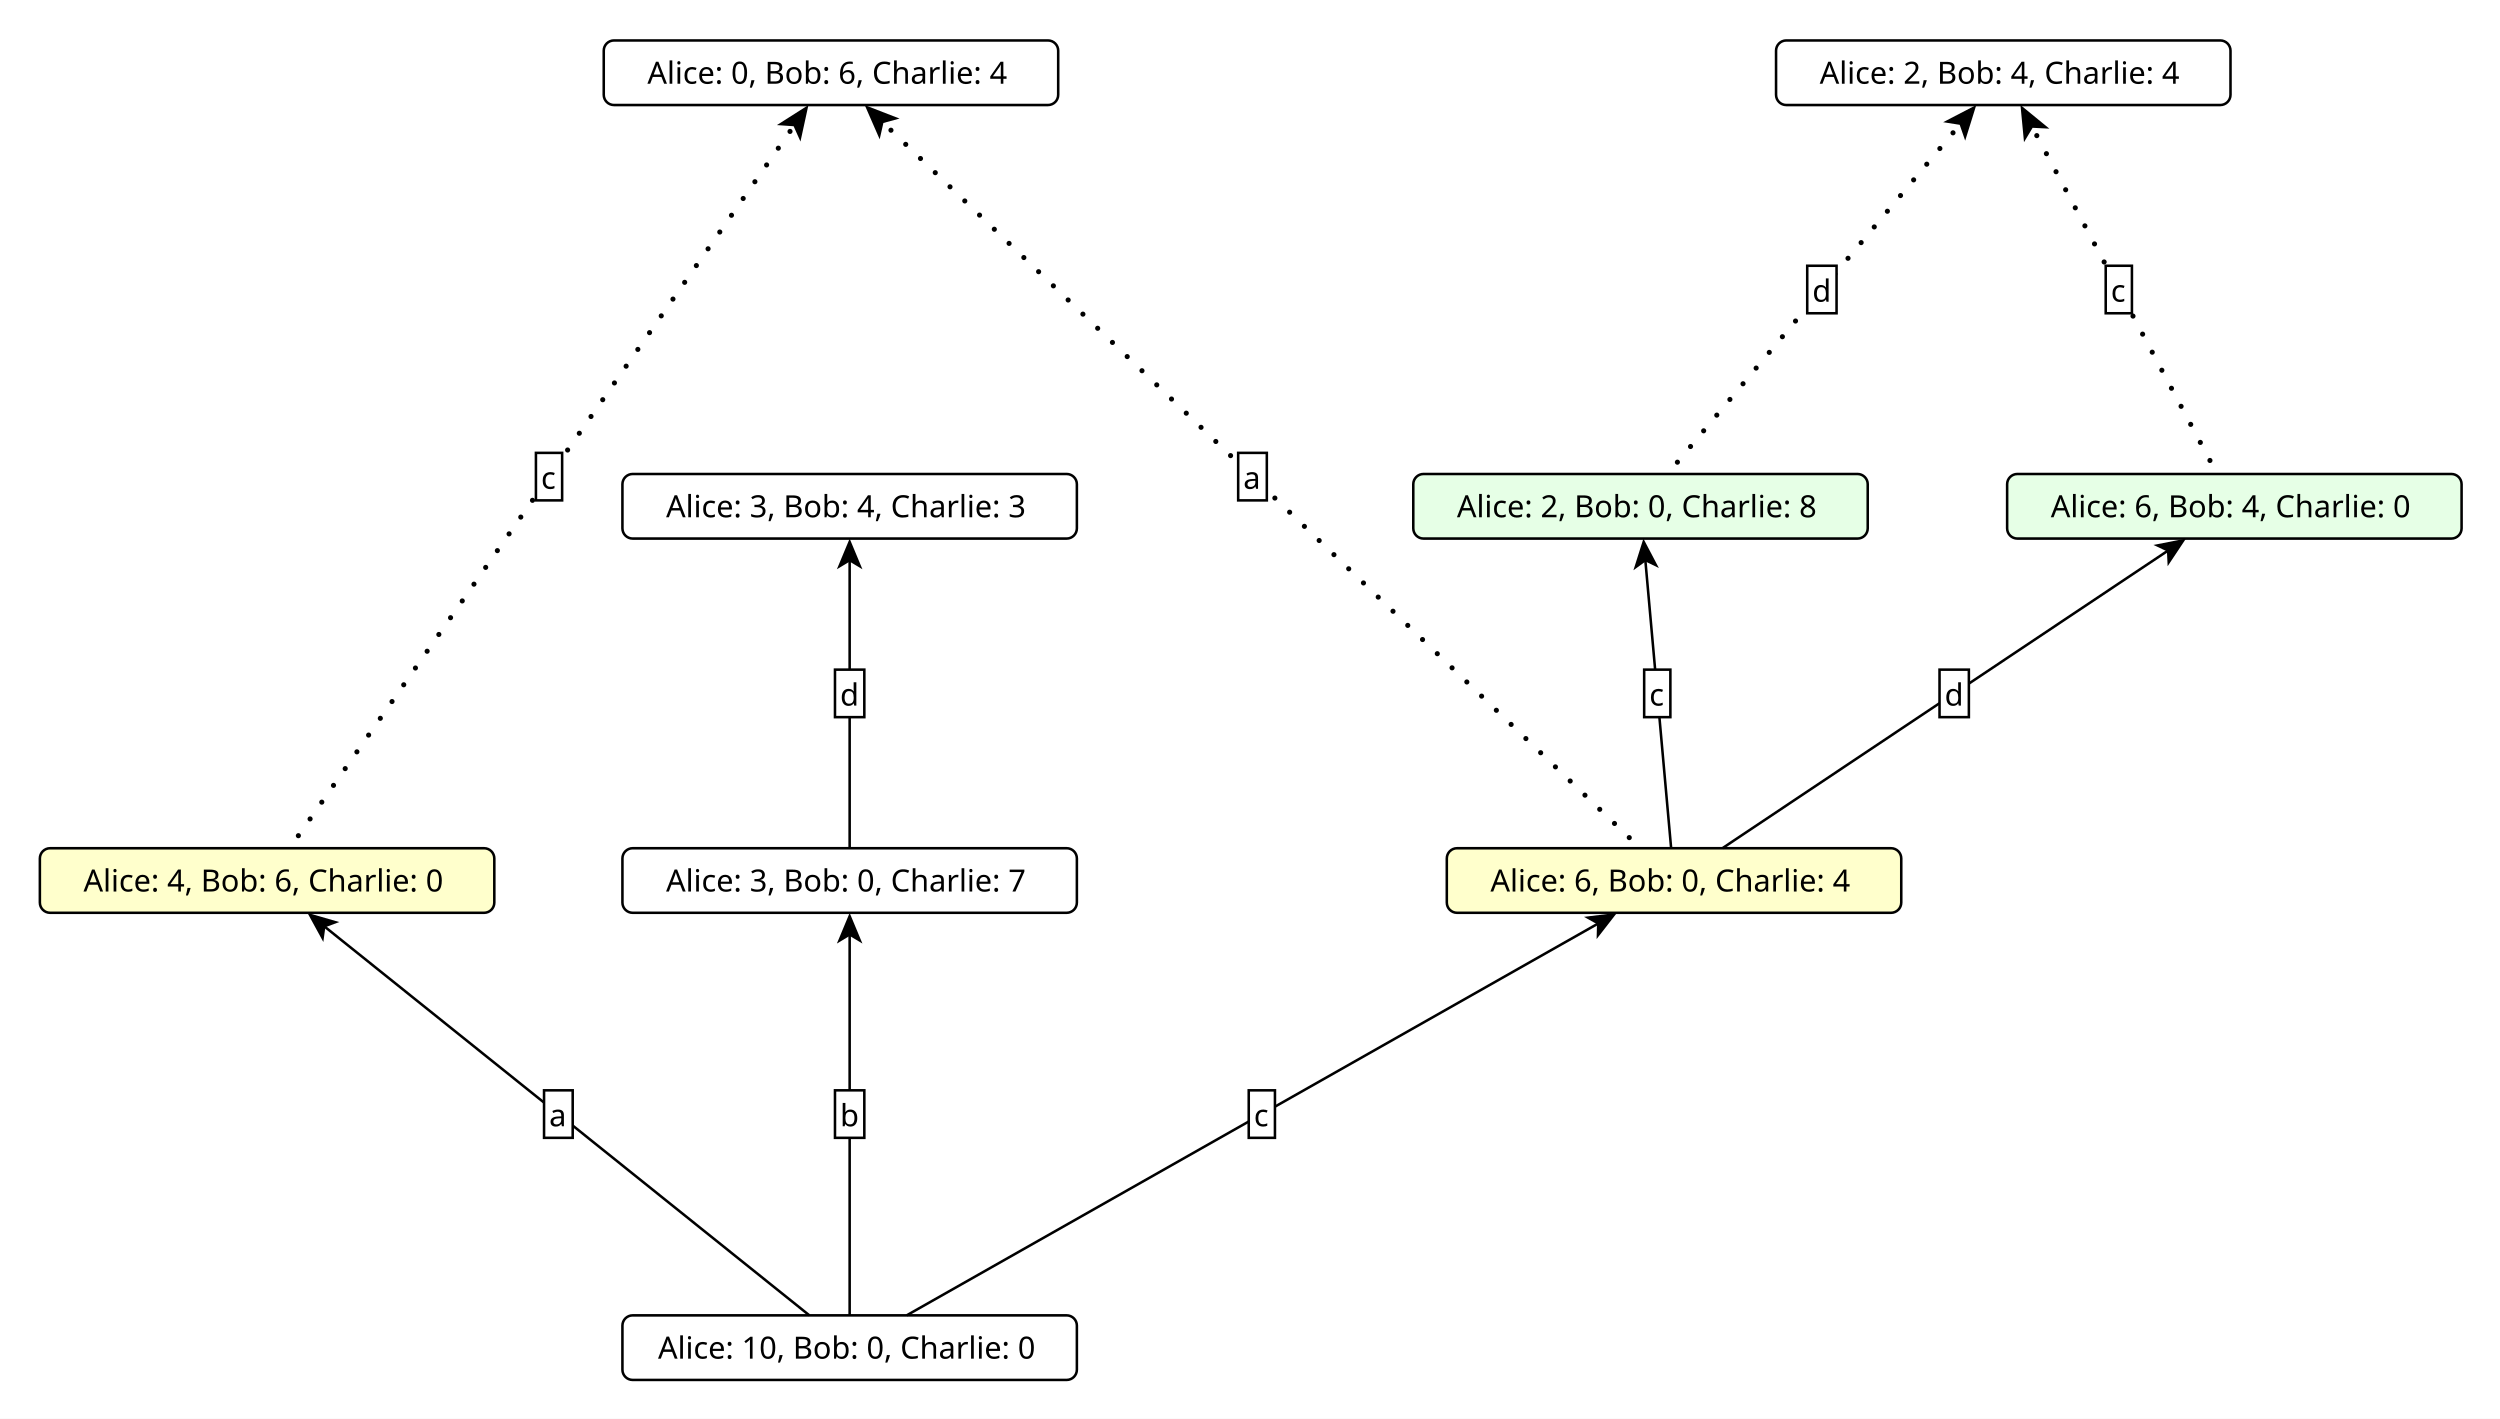
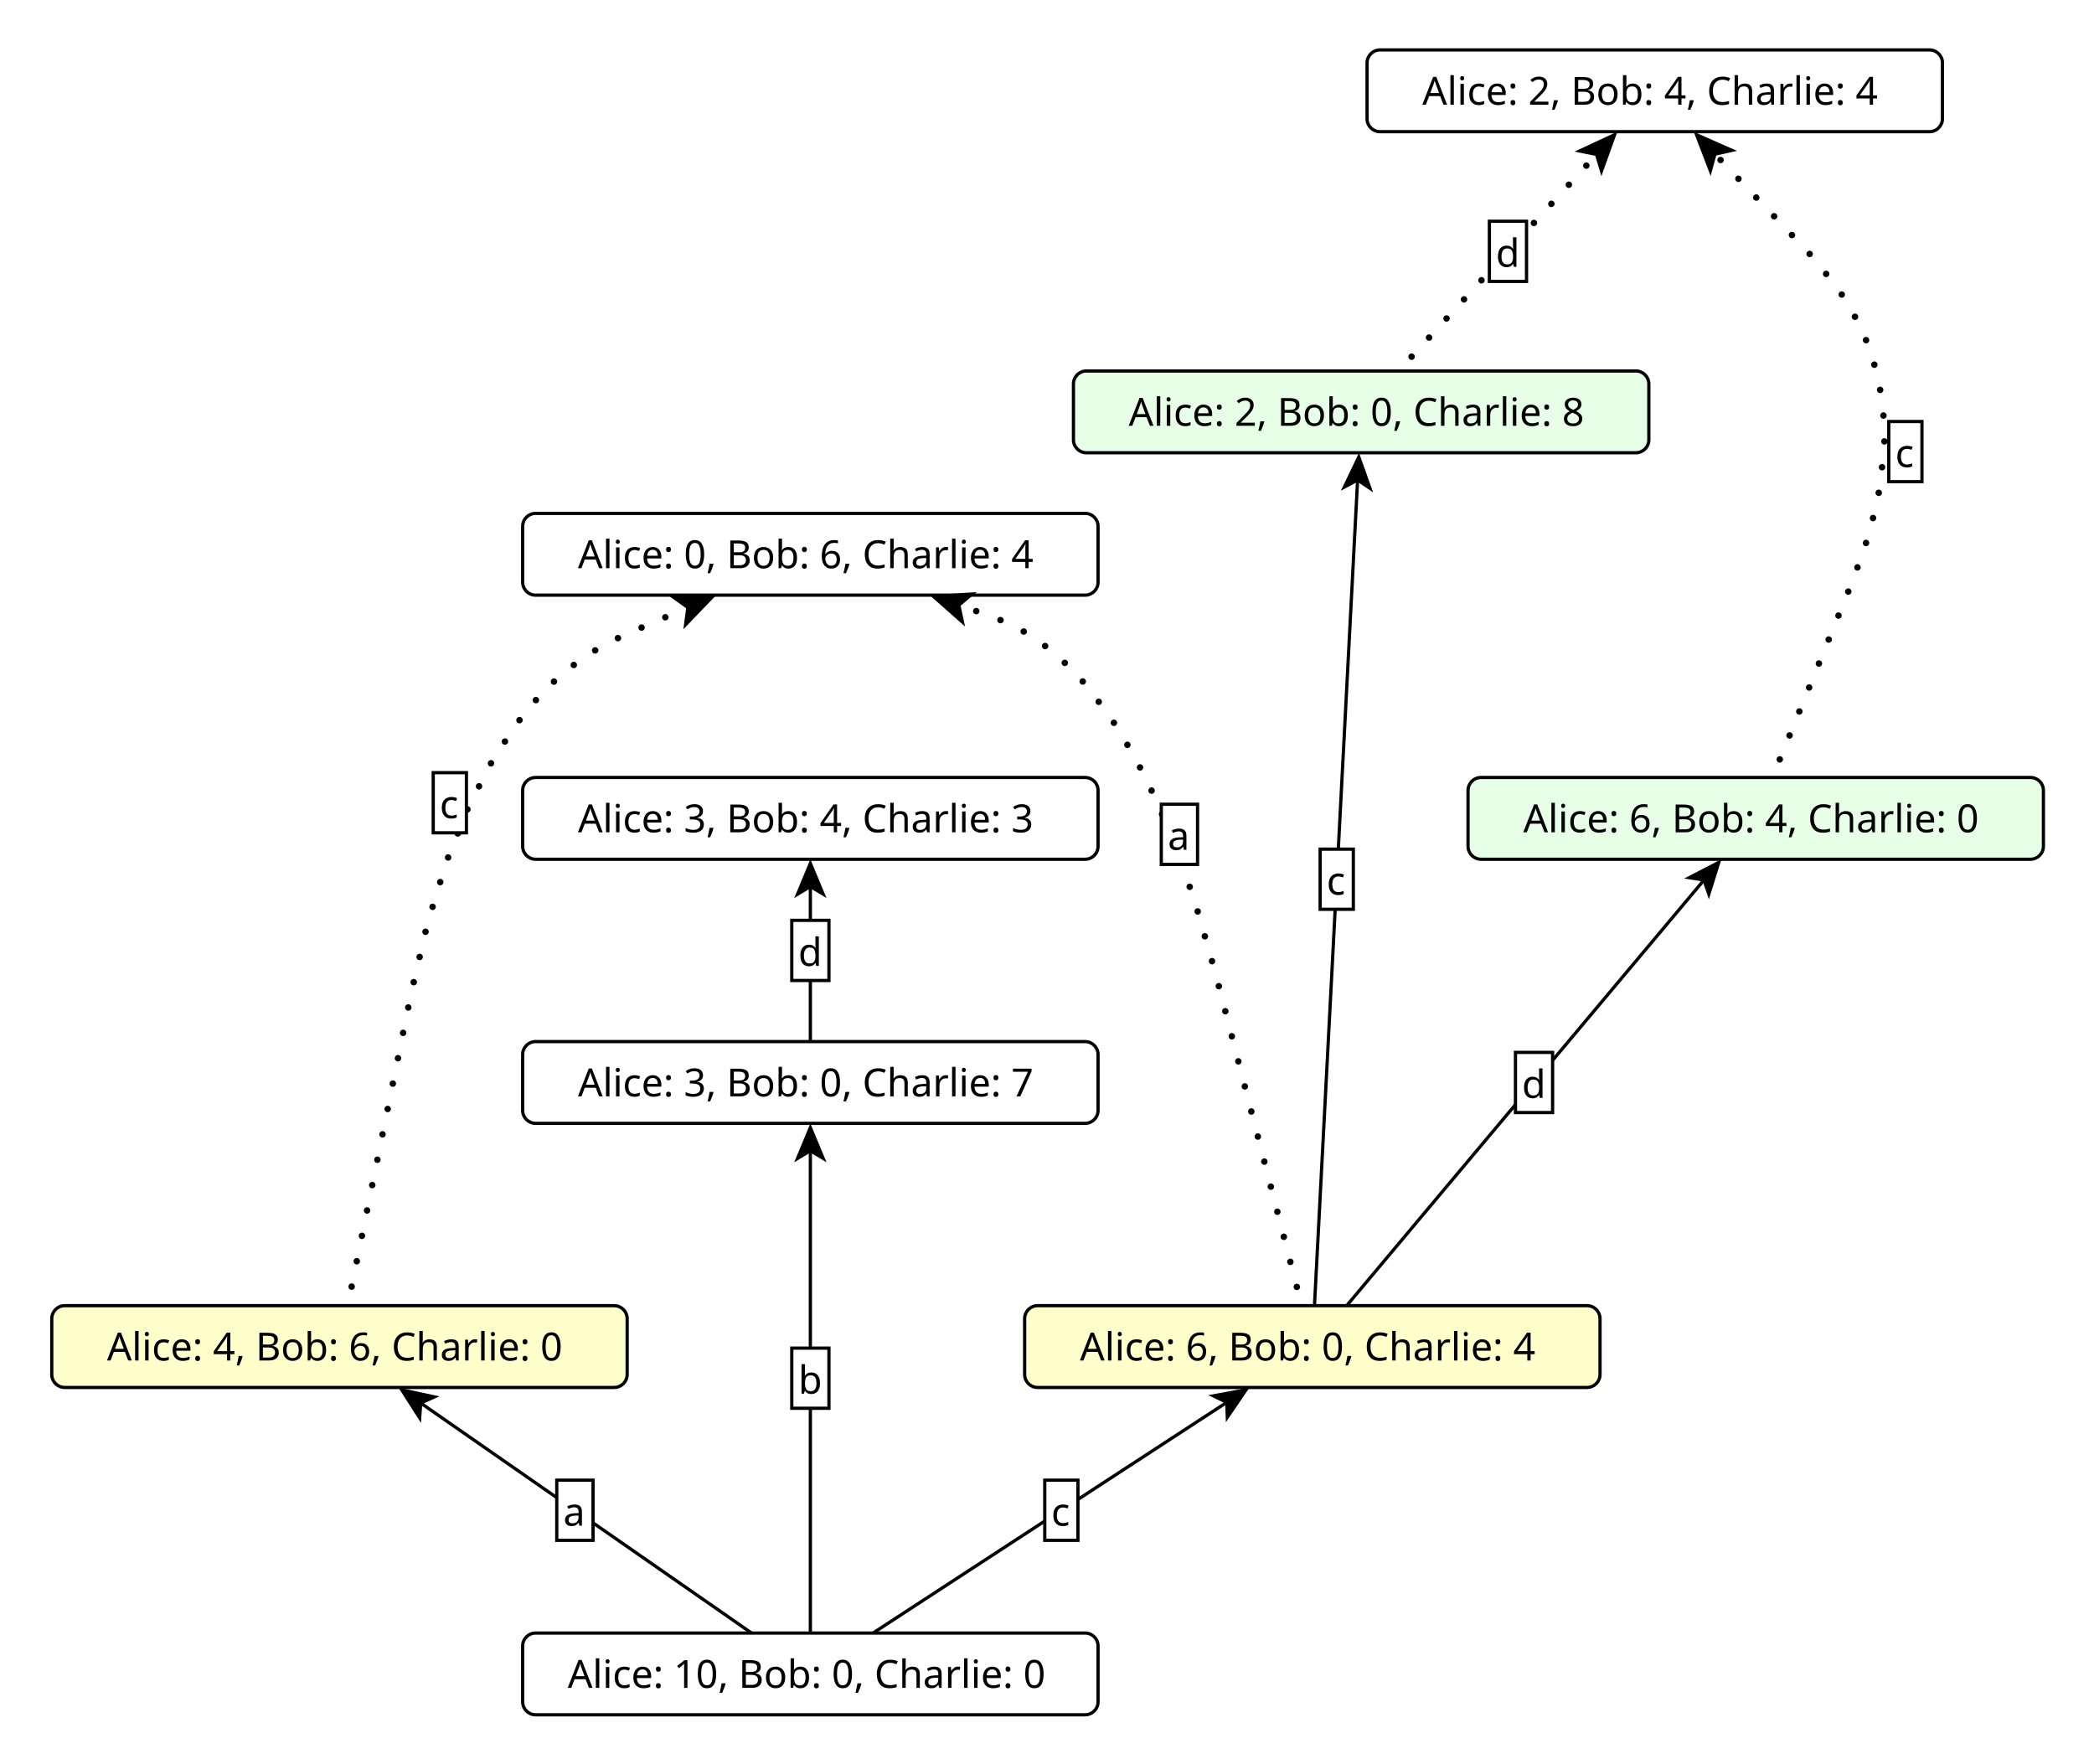
- <svg xmlns="http://www.w3.org/2000/svg" fill-opacity="1" color-rendering="auto" color-interpolation="auto" text-rendering="auto" stroke="black" stroke-linecap="square" width="978" stroke-miterlimit="10" shape-rendering="auto" stroke-opacity="1" fill="black" stroke-dasharray="none" font-weight="normal" stroke-width="1" height="555" font-family="'Dialog'" font-style="normal" stroke-linejoin="miter" font-size="12px" stroke-dashoffset="0" image-rendering="auto">
+ <svg xmlns="http://www.w3.org/2000/svg" fill-opacity="1" color-rendering="auto" color-interpolation="auto" text-rendering="auto" stroke="black" stroke-linecap="square" width="647" stroke-miterlimit="10" shape-rendering="auto" stroke-opacity="1" fill="black" stroke-dasharray="none" font-weight="normal" stroke-width="1" height="545" font-family="'Dialog'" font-style="normal" stroke-linejoin="miter" font-size="12px" stroke-dashoffset="0" image-rendering="auto">
  <defs id="genericDefs" />
  <g>
    <defs id="defs1">
      <clipPath clipPathUnits="userSpaceOnUse" id="clipPath1">
-         <path d="M0 0 L978 0 L978 555 L0 555 L0 0 Z" />
+         <path d="M0 0 L647 0 L647 545 L0 545 L0 0 Z" />
      </clipPath>
      <clipPath clipPathUnits="userSpaceOnUse" id="clipPath2">
-         <path d="M346 102 L1324 102 L1324 657 L346 657 L346 102 Z" />
+         <path d="M428 112 L1075 112 L1075 657 L428 657 L428 112 Z" />
      </clipPath>
    </defs>
-     <g fill="white" text-rendering="geometricPrecision" shape-rendering="geometricPrecision" transform="translate(-346,-102)" stroke="white">
-       <rect x="346" width="978" height="555" y="102" clip-path="url(#clipPath2)" stroke="none" />
+     <g fill="white" text-rendering="geometricPrecision" shape-rendering="geometricPrecision" transform="translate(-428,-112)" stroke="white">
+       <rect x="428" width="647" height="545" y="112" clip-path="url(#clipPath2)" stroke="none" />
    </g>
-     <g text-rendering="geometricPrecision" stroke-miterlimit="1.45" shape-rendering="geometricPrecision" font-family="'Trebuchet MS'" transform="matrix(1,0,0,1,-346,-102)" stroke-linecap="butt">
+     <g text-rendering="geometricPrecision" stroke-miterlimit="1.45" shape-rendering="geometricPrecision" font-family="'Trebuchet MS'" transform="matrix(1,0,0,1,-428,-112)" stroke-linecap="butt">
      <text x="603.418" xml:space="preserve" y="633.501" clip-path="url(#clipPath2)" stroke="none">Alice: 10, Bob: 0, Charlie: 0</text>
      <rect x="589.493" y="616.568" clip-path="url(#clipPath2)" fill="none" width="177.781" rx="4" ry="4" height="25.264" />
    </g>
-     <g fill="rgb(255,255,204)" text-rendering="geometricPrecision" shape-rendering="geometricPrecision" transform="matrix(1,0,0,1,-346,-102)" stroke="rgb(255,255,204)">
-       <rect x="361.594" y="433.824" clip-path="url(#clipPath2)" width="177.781" rx="4" ry="4" height="25.264" stroke="none" />
+     <g fill="rgb(255,255,204)" text-rendering="geometricPrecision" shape-rendering="geometricPrecision" transform="matrix(1,0,0,1,-428,-112)" stroke="rgb(255,255,204)">
+       <rect x="443.994" y="515.424" clip-path="url(#clipPath2)" width="177.781" rx="4" ry="4" height="25.264" stroke="none" />
    </g>
-     <g text-rendering="geometricPrecision" stroke-miterlimit="1.45" shape-rendering="geometricPrecision" font-family="'Trebuchet MS'" transform="matrix(1,0,0,1,-346,-102)" stroke-linecap="butt">
-       <text x="378.666" xml:space="preserve" y="450.757" clip-path="url(#clipPath2)" stroke="none">Alice: 4, Bob: 6, Charlie: 0</text>
-       <rect x="361.594" y="433.824" clip-path="url(#clipPath2)" fill="none" width="177.781" rx="4" ry="4" height="25.264" />
+     <g text-rendering="geometricPrecision" stroke-miterlimit="1.45" shape-rendering="geometricPrecision" font-family="'Trebuchet MS'" transform="matrix(1,0,0,1,-428,-112)" stroke-linecap="butt">
+       <text x="461.067" xml:space="preserve" y="532.357" clip-path="url(#clipPath2)" stroke="none">Alice: 4, Bob: 6, Charlie: 0</text>
+       <rect x="443.994" y="515.424" clip-path="url(#clipPath2)" fill="none" width="177.781" rx="4" ry="4" height="25.264" />
      <text x="606.565" xml:space="preserve" y="450.757" clip-path="url(#clipPath2)" stroke="none">Alice: 3, Bob: 0, Charlie: 7</text>
      <rect x="589.493" y="433.824" clip-path="url(#clipPath2)" fill="none" width="177.781" rx="4" ry="4" height="25.264" />
    </g>
-     <g fill="rgb(255,255,204)" text-rendering="geometricPrecision" shape-rendering="geometricPrecision" transform="matrix(1,0,0,1,-346,-102)" stroke="rgb(255,255,204)">
-       <rect x="911.991" y="433.824" clip-path="url(#clipPath2)" width="177.781" rx="4" ry="4" height="25.264" stroke="none" />
+     <g fill="rgb(255,255,204)" text-rendering="geometricPrecision" shape-rendering="geometricPrecision" transform="matrix(1,0,0,1,-428,-112)" stroke="rgb(255,255,204)">
+       <rect x="744.591" y="515.424" clip-path="url(#clipPath2)" width="177.781" rx="4" ry="4" height="25.264" stroke="none" />
    </g>
-     <g text-rendering="geometricPrecision" stroke-miterlimit="1.45" shape-rendering="geometricPrecision" font-family="'Trebuchet MS'" transform="matrix(1,0,0,1,-346,-102)" stroke-linecap="butt">
-       <text x="929.063" xml:space="preserve" y="450.757" clip-path="url(#clipPath2)" stroke="none">Alice: 6, Bob: 0, Charlie: 4</text>
-       <rect x="911.991" y="433.824" clip-path="url(#clipPath2)" fill="none" width="177.781" rx="4" ry="4" height="25.264" />
-       <text x="606.565" xml:space="preserve" y="304.357" clip-path="url(#clipPath2)" stroke="none">Alice: 3, Bob: 4, Charlie: 3</text>
-       <rect x="589.493" y="287.424" clip-path="url(#clipPath2)" fill="none" width="177.781" rx="4" ry="4" height="25.264" />
+     <g text-rendering="geometricPrecision" stroke-miterlimit="1.45" shape-rendering="geometricPrecision" font-family="'Trebuchet MS'" transform="matrix(1,0,0,1,-428,-112)" stroke-linecap="butt">
+       <text x="761.663" xml:space="preserve" y="532.357" clip-path="url(#clipPath2)" stroke="none">Alice: 6, Bob: 0, Charlie: 4</text>
+       <rect x="744.591" y="515.424" clip-path="url(#clipPath2)" fill="none" width="177.781" rx="4" ry="4" height="25.264" />
+       <text x="606.565" xml:space="preserve" y="369.157" clip-path="url(#clipPath2)" stroke="none">Alice: 3, Bob: 4, Charlie: 3</text>
+       <rect x="589.493" y="352.224" clip-path="url(#clipPath2)" fill="none" width="177.781" rx="4" ry="4" height="25.264" />
    </g>
-     <g fill="rgb(230,255,230)" text-rendering="geometricPrecision" shape-rendering="geometricPrecision" transform="matrix(1,0,0,1,-346,-102)" stroke="rgb(230,255,230)">
-       <rect x="898.874" y="287.424" clip-path="url(#clipPath2)" width="177.781" rx="4" ry="4" height="25.264" stroke="none" />
+     <g fill="rgb(230,255,230)" text-rendering="geometricPrecision" shape-rendering="geometricPrecision" transform="matrix(1,0,0,1,-428,-112)" stroke="rgb(230,255,230)">
+       <rect x="759.674" y="226.624" clip-path="url(#clipPath2)" width="177.781" rx="4" ry="4" height="25.264" stroke="none" />
    </g>
-     <g text-rendering="geometricPrecision" stroke-miterlimit="1.45" shape-rendering="geometricPrecision" font-family="'Trebuchet MS'" transform="matrix(1,0,0,1,-346,-102)" stroke-linecap="butt">
-       <text x="915.947" xml:space="preserve" y="304.357" clip-path="url(#clipPath2)" stroke="none">Alice: 2, Bob: 0, Charlie: 8</text>
-       <rect x="898.874" y="287.424" clip-path="url(#clipPath2)" fill="none" width="177.781" rx="4" ry="4" height="25.264" />
+     <g text-rendering="geometricPrecision" stroke-miterlimit="1.45" shape-rendering="geometricPrecision" font-family="'Trebuchet MS'" transform="matrix(1,0,0,1,-428,-112)" stroke-linecap="butt">
+       <text x="776.746" xml:space="preserve" y="243.557" clip-path="url(#clipPath2)" stroke="none">Alice: 2, Bob: 0, Charlie: 8</text>
+       <rect x="759.674" y="226.624" clip-path="url(#clipPath2)" fill="none" width="177.781" rx="4" ry="4" height="25.264" />
    </g>
-     <g fill="rgb(230,255,230)" text-rendering="geometricPrecision" shape-rendering="geometricPrecision" transform="matrix(1,0,0,1,-346,-102)" stroke="rgb(230,255,230)">
-       <rect x="1131.191" y="287.424" clip-path="url(#clipPath2)" width="177.781" rx="4" ry="4" height="25.264" stroke="none" />
+     <g fill="rgb(230,255,230)" text-rendering="geometricPrecision" shape-rendering="geometricPrecision" transform="matrix(1,0,0,1,-428,-112)" stroke="rgb(230,255,230)">
+       <rect x="881.591" y="352.224" clip-path="url(#clipPath2)" width="177.781" rx="4" ry="4" height="25.264" stroke="none" />
    </g>
-     <g text-rendering="geometricPrecision" stroke-miterlimit="1.45" shape-rendering="geometricPrecision" font-family="'Trebuchet MS'" transform="matrix(1,0,0,1,-346,-102)" stroke-linecap="butt">
-       <text x="1148.264" xml:space="preserve" y="304.357" clip-path="url(#clipPath2)" stroke="none">Alice: 6, Bob: 4, Charlie: 0</text>
-       <rect x="1131.191" y="287.424" clip-path="url(#clipPath2)" fill="none" width="177.781" rx="4" ry="4" height="25.264" />
-       <text x="599.258" xml:space="preserve" y="134.757" clip-path="url(#clipPath2)" stroke="none">Alice: 0, Bob: 6, Charlie: 4</text>
-       <rect x="582.185" y="117.824" clip-path="url(#clipPath2)" fill="none" width="177.781" rx="4" ry="4" height="25.264" />
-       <text x="1057.863" xml:space="preserve" y="134.757" clip-path="url(#clipPath2)" stroke="none">Alice: 2, Bob: 4, Charlie: 4</text>
-       <rect x="1040.791" y="117.824" clip-path="url(#clipPath2)" fill="none" width="177.781" rx="4" ry="4" height="25.264" />
-       <path fill="none" d="M662.61 616.552 L472.496 464.106" clip-path="url(#clipPath2)" />
-       <path d="M466.254 459.101 L472.488 470.509 L473.276 464.731 L478.744 462.707 Z" clip-path="url(#clipPath2)" stroke="none" />
-       <rect x="558.831" y="528.536" clip-path="url(#clipPath2)" fill="white" width="11.207" height="18.584" stroke="none" />
-       <rect stroke-linecap="square" x="558.831" y="528.536" clip-path="url(#clipPath2)" fill="none" width="11.207" height="18.584" stroke-miterlimit="1.6" />
-       <text x="560.831" xml:space="preserve" y="542.601" clip-path="url(#clipPath2)" font-family="'Verdana'" stroke="none">a</text>
+     <g text-rendering="geometricPrecision" stroke-miterlimit="1.45" shape-rendering="geometricPrecision" font-family="'Trebuchet MS'" transform="matrix(1,0,0,1,-428,-112)" stroke-linecap="butt">
+       <text x="898.663" xml:space="preserve" y="369.157" clip-path="url(#clipPath2)" stroke="none">Alice: 6, Bob: 4, Charlie: 0</text>
+       <rect x="881.591" y="352.224" clip-path="url(#clipPath2)" fill="none" width="177.781" rx="4" ry="4" height="25.264" />
+       <text x="606.565" xml:space="preserve" y="287.557" clip-path="url(#clipPath2)" stroke="none">Alice: 0, Bob: 6, Charlie: 4</text>
+       <rect x="589.493" y="270.624" clip-path="url(#clipPath2)" fill="none" width="177.781" rx="4" ry="4" height="25.264" />
+       <text x="867.463" xml:space="preserve" y="144.357" clip-path="url(#clipPath2)" stroke="none">Alice: 2, Bob: 4, Charlie: 4</text>
+       <rect x="850.391" y="127.424" clip-path="url(#clipPath2)" fill="none" width="177.781" rx="4" ry="4" height="25.264" />
+       <path fill="none" d="M660.232 616.582 L557.641 545.266" clip-path="url(#clipPath2)" />
+       <path d="M551.073 540.699 L558.072 551.654 L558.463 545.837 L563.78 543.443 Z" clip-path="url(#clipPath2)" stroke="none" />
+       <rect x="600.031" y="569.336" clip-path="url(#clipPath2)" fill="white" width="11.207" height="18.584" stroke="none" />
+       <rect stroke-linecap="square" x="600.031" y="569.336" clip-path="url(#clipPath2)" fill="none" width="11.207" height="18.584" stroke-miterlimit="1.6" />
+       <text x="602.031" xml:space="preserve" y="583.4" clip-path="url(#clipPath2)" font-family="'Verdana'" stroke="none">a</text>
      <path fill="none" d="M678.383 616.574 L678.383 467.123" clip-path="url(#clipPath2)" />
      <path d="M678.383 459.123 L673.383 471.123 L678.383 468.123 L683.383 471.123 Z" clip-path="url(#clipPath2)" stroke="none" />
      <rect x="672.645" y="528.536" clip-path="url(#clipPath2)" fill="white" width="11.477" height="18.584" stroke="none" />
      <rect stroke-linecap="square" x="672.645" y="528.536" clip-path="url(#clipPath2)" fill="none" width="11.477" height="18.584" stroke-miterlimit="1.6" />
      <text x="674.645" xml:space="preserve" y="542.601" clip-path="url(#clipPath2)" font-family="'Verdana'" stroke="none">b</text>
-       <path fill="none" d="M700.705 616.552 L971.606 463.045" clip-path="url(#clipPath2)" />
-       <path d="M978.566 459.101 L965.661 460.667 L970.736 463.538 L970.591 469.367 Z" clip-path="url(#clipPath2)" stroke="none" />
-       <rect x="834.507" y="528.536" clip-path="url(#clipPath2)" fill="white" width="10.252" height="18.584" stroke="none" />
-       <rect stroke-linecap="square" x="834.507" y="528.536" clip-path="url(#clipPath2)" fill="none" width="10.252" height="18.584" stroke-miterlimit="1.6" />
-       <text x="836.507" xml:space="preserve" y="542.601" clip-path="url(#clipPath2)" font-family="'Verdana'" stroke="none">c</text>
-       <path fill="none" d="M678.383 433.839 L678.383 320.696" clip-path="url(#clipPath2)" />
-       <path d="M678.383 312.696 L673.383 324.696 L678.383 321.696 L683.383 324.696 Z" clip-path="url(#clipPath2)" stroke="none" />
-       <rect x="672.645" y="363.964" clip-path="url(#clipPath2)" fill="white" width="11.477" height="18.584" stroke="none" />
-       <rect stroke-linecap="square" x="672.645" y="363.964" clip-path="url(#clipPath2)" fill="none" width="11.477" height="18.584" stroke-miterlimit="1.6" />
-       <text x="674.645" xml:space="preserve" y="378.029" clip-path="url(#clipPath2)" font-family="'Verdana'" stroke="none">d</text>
-       <path fill="none" d="M999.751 433.839 L989.611 320.664" clip-path="url(#clipPath2)" />
-       <path d="M988.897 312.696 L984.988 325.094 L989.701 321.66 L994.948 324.202 Z" clip-path="url(#clipPath2)" stroke="none" />
-       <rect x="989.197" y="363.964" clip-path="url(#clipPath2)" fill="white" width="10.252" height="18.584" stroke="none" />
-       <rect stroke-linecap="square" x="989.197" y="363.964" clip-path="url(#clipPath2)" fill="none" width="10.252" height="18.584" stroke-miterlimit="1.6" />
-       <text x="991.197" xml:space="preserve" y="378.029" clip-path="url(#clipPath2)" font-family="'Verdana'" stroke="none">c</text>
-       <path fill="none" d="M1019.8 433.821 L1194.531 317.121" clip-path="url(#clipPath2)" />
-       <path d="M1201.183 312.678 L1188.427 315.185 L1193.699 317.677 L1193.981 323.501 Z" clip-path="url(#clipPath2)" stroke="none" />
-       <rect x="1104.744" y="363.964" clip-path="url(#clipPath2)" fill="white" width="11.477" height="18.584" stroke="none" />
-       <rect stroke-linecap="square" x="1104.744" y="363.964" clip-path="url(#clipPath2)" fill="none" width="11.477" height="18.584" stroke-miterlimit="1.6" />
-       <text x="1106.744" xml:space="preserve" y="378.029" clip-path="url(#clipPath2)" font-family="'Verdana'" stroke="none">d</text>
+       <path fill="none" d="M697.733 616.582 L807.393 545.069" clip-path="url(#clipPath2)" />
+       <path d="M814.094 540.699 L801.311 543.066 L806.555 545.616 L806.773 551.442 Z" clip-path="url(#clipPath2)" stroke="none" />
+       <rect x="750.807" y="569.336" clip-path="url(#clipPath2)" fill="white" width="10.252" height="18.584" stroke="none" />
+       <rect stroke-linecap="square" x="750.807" y="569.336" clip-path="url(#clipPath2)" fill="none" width="10.252" height="18.584" stroke-miterlimit="1.6" />
+       <text x="752.807" xml:space="preserve" y="583.4" clip-path="url(#clipPath2)" font-family="'Verdana'" stroke="none">c</text>
+       <path fill="none" d="M678.383 433.825 L678.383 385.485" clip-path="url(#clipPath2)" />
+       <path d="M678.383 377.485 L673.383 389.485 L678.383 386.485 L683.383 389.485 Z" clip-path="url(#clipPath2)" stroke="none" />
+       <rect x="672.645" y="396.364" clip-path="url(#clipPath2)" fill="white" width="11.477" height="18.584" stroke="none" />
+       <rect stroke-linecap="square" x="672.645" y="396.364" clip-path="url(#clipPath2)" fill="none" width="11.477" height="18.584" stroke-miterlimit="1.6" />
+       <text x="674.645" xml:space="preserve" y="410.428" clip-path="url(#clipPath2)" font-family="'Verdana'" stroke="none">d</text>
+       <path fill="none" d="M834.143 515.4 L847.487 259.886" clip-path="url(#clipPath2)" />
+       <path d="M847.905 251.897 L842.285 263.62 L847.435 260.885 L852.272 264.141 Z" clip-path="url(#clipPath2)" stroke="none" />
+       <rect x="835.897" y="374.364" clip-path="url(#clipPath2)" fill="white" width="10.252" height="18.584" stroke="none" />
+       <rect stroke-linecap="square" x="835.897" y="374.364" clip-path="url(#clipPath2)" fill="none" width="10.252" height="18.584" stroke-miterlimit="1.6" />
+       <text x="837.897" xml:space="preserve" y="388.428" clip-path="url(#clipPath2)" font-family="'Verdana'" stroke="none">c</text>
+       <path fill="none" d="M844.101 515.406 L954.755 383.59" clip-path="url(#clipPath2)" />
+       <path d="M959.899 377.463 L948.354 383.439 L954.112 384.356 L956.013 389.869 Z" clip-path="url(#clipPath2)" stroke="none" />
+       <rect x="896.244" y="437.164" clip-path="url(#clipPath2)" fill="white" width="11.477" height="18.584" stroke="none" />
+       <rect stroke-linecap="square" x="896.244" y="437.164" clip-path="url(#clipPath2)" fill="none" width="11.477" height="18.584" stroke-miterlimit="1.6" />
+       <text x="898.244" xml:space="preserve" y="451.228" clip-path="url(#clipPath2)" font-family="'Verdana'" stroke="none">d</text>
    </g>
-     <g stroke-linecap="round" transform="matrix(1,0,0,1,-346,-102)" stroke-dashoffset="2" text-rendering="geometricPrecision" shape-rendering="geometricPrecision" stroke-dasharray="0,8" stroke-width="2" stroke-miterlimit="1.45">
-       <path fill="none" d="M459.29 433.842 L657.109 150.464" clip-path="url(#clipPath2)" />
-       <path d="M662.26 143.085 L649.92 150.935 L656.465 151.387 L659.145 157.374 Z" clip-path="url(#clipPath2)" stroke="none" />
-       <rect x="555.654" y="279.164" clip-path="url(#clipPath2)" fill="white" width="10.252" height="18.584" stroke="none" />
+     <g stroke-linecap="round" transform="matrix(1,0,0,1,-428,-112)" stroke-dashoffset="2" text-rendering="geometricPrecision" shape-rendering="geometricPrecision" stroke-dasharray="0,8" stroke-width="2" stroke-miterlimit="1.45">
+       <path fill="none" d="M535.452 515.407 L555.113 418.52 L560.115 397.195 L566.025 378.028 L572.846 361.019 L580.575 346.17 L589.214 333.479 L593.875 327.944 L598.763 322.948 L603.878 318.491 L609.22 314.575 L614.79 311.197 L620.587 308.36 L641.033 299.479" clip-path="url(#clipPath2)" />
+       <path d="M649.288 295.894 L634.665 296.113 L640.001 299.928 L639.146 306.432 Z" clip-path="url(#clipPath2)" stroke="none" />
+       <rect x="561.857" y="350.734" clip-path="url(#clipPath2)" fill="white" width="10.252" height="18.584" stroke="none" />
    </g>
-     <g text-rendering="geometricPrecision" stroke-miterlimit="1.6" shape-rendering="geometricPrecision" transform="matrix(1,0,0,1,-346,-102)">
-       <rect fill="none" x="555.654" width="10.252" height="18.584" y="279.164" clip-path="url(#clipPath2)" />
-       <text stroke-linecap="butt" x="557.654" y="293.228" clip-path="url(#clipPath2)" font-family="'Verdana'" stroke="none" stroke-miterlimit="1.45" xml:space="preserve">c</text>
+     <g text-rendering="geometricPrecision" stroke-miterlimit="1.6" shape-rendering="geometricPrecision" transform="matrix(1,0,0,1,-428,-112)">
+       <rect fill="none" x="561.857" width="10.252" height="18.584" y="350.734" clip-path="url(#clipPath2)" />
+       <text stroke-linecap="butt" x="563.857" y="364.799" clip-path="url(#clipPath2)" font-family="'Verdana'" stroke="none" stroke-miterlimit="1.45" xml:space="preserve">c</text>
    </g>
-     <g stroke-linecap="round" transform="matrix(1,0,0,1,-346,-102)" stroke-dashoffset="2" text-rendering="geometricPrecision" shape-rendering="geometricPrecision" stroke-dasharray="0,8" stroke-width="2" stroke-miterlimit="1.45">
-       <path fill="none" d="M987.697 433.823 L690.773 149.329" clip-path="url(#clipPath2)" />
-       <path d="M684.275 143.102 L690.131 156.504 L691.586 150.107 L697.914 148.381 Z" clip-path="url(#clipPath2)" stroke="none" />
-       <rect x="830.375" y="279.164" clip-path="url(#clipPath2)" fill="white" width="11.207" height="18.584" stroke="none" />
+     <g stroke-linecap="round" transform="matrix(1,0,0,1,-428,-112)" stroke-dashoffset="2" text-rendering="geometricPrecision" shape-rendering="geometricPrecision" stroke-dasharray="0,8" stroke-width="2" stroke-miterlimit="1.45">
+       <path fill="none" d="M830.206 515.43 L803.462 412.36 L796.998 389.932 L789.889 369.978 L782.134 352.497 L773.732 337.49 L764.685 324.957 L759.919 319.618 L754.992 314.898 L749.903 310.796 L744.653 307.312 L739.241 304.447 L733.668 302.2 L723.744 298.8" clip-path="url(#clipPath2)" />
+       <path d="M715.231 295.882 L726.178 305.58 L724.809 299.165 L729.825 294.937 Z" clip-path="url(#clipPath2)" stroke="none" />
+       <rect x="786.811" y="360.494" clip-path="url(#clipPath2)" fill="white" width="11.207" height="18.584" stroke="none" />
    </g>
-     <g text-rendering="geometricPrecision" stroke-miterlimit="1.6" shape-rendering="geometricPrecision" transform="matrix(1,0,0,1,-346,-102)">
-       <rect fill="none" x="830.375" width="11.207" height="18.584" y="279.164" clip-path="url(#clipPath2)" />
-       <text stroke-linecap="butt" x="832.375" y="293.228" clip-path="url(#clipPath2)" font-family="'Verdana'" stroke="none" stroke-miterlimit="1.45" xml:space="preserve">a</text>
+     <g text-rendering="geometricPrecision" stroke-miterlimit="1.6" shape-rendering="geometricPrecision" transform="matrix(1,0,0,1,-428,-112)">
+       <rect fill="none" x="786.811" width="11.207" height="18.584" y="360.494" clip-path="url(#clipPath2)" />
+       <text stroke-linecap="butt" x="788.811" y="374.558" clip-path="url(#clipPath2)" font-family="'Verdana'" stroke="none" stroke-miterlimit="1.45" xml:space="preserve">a</text>
    </g>
-     <g stroke-linecap="round" transform="matrix(1,0,0,1,-346,-102)" stroke-dashoffset="2" text-rendering="geometricPrecision" shape-rendering="geometricPrecision" stroke-dasharray="0,8" stroke-width="2" stroke-miterlimit="1.45">
-       <path fill="none" d="M998.35 287.406 L1113.357 149.965" clip-path="url(#clipPath2)" />
-       <path d="M1119.133 143.063 L1106.156 149.806 L1112.635 150.828 L1114.783 157.026 Z" clip-path="url(#clipPath2)" stroke="none" />
-       <rect x="1052.985" y="205.964" clip-path="url(#clipPath2)" fill="white" width="11.477" height="18.584" stroke="none" />
+     <g stroke-linecap="round" transform="matrix(1,0,0,1,-428,-112)" stroke-dashoffset="2" text-rendering="geometricPrecision" shape-rendering="geometricPrecision" stroke-dasharray="0,8" stroke-width="2" stroke-miterlimit="1.45">
+       <path fill="none" d="M860.104 226.638 L921.668 159.317" clip-path="url(#clipPath2)" />
+       <path d="M927.741 152.675 L914.48 158.842 L920.909 160.147 L922.782 166.434 Z" clip-path="url(#clipPath2)" stroke="none" />
+       <rect x="888.185" y="180.364" clip-path="url(#clipPath2)" fill="white" width="11.477" height="18.584" stroke="none" />
    </g>
-     <g text-rendering="geometricPrecision" stroke-miterlimit="1.6" shape-rendering="geometricPrecision" transform="matrix(1,0,0,1,-346,-102)">
-       <rect fill="none" x="1052.985" width="11.477" height="18.584" y="205.964" clip-path="url(#clipPath2)" />
-       <text stroke-linecap="butt" x="1054.985" y="220.029" clip-path="url(#clipPath2)" font-family="'Verdana'" stroke="none" stroke-miterlimit="1.45" xml:space="preserve">d</text>
+     <g text-rendering="geometricPrecision" stroke-miterlimit="1.6" shape-rendering="geometricPrecision" transform="matrix(1,0,0,1,-428,-112)">
+       <rect fill="none" x="888.185" width="11.477" height="18.584" y="180.364" clip-path="url(#clipPath2)" />
+       <text stroke-linecap="butt" x="890.185" y="194.429" clip-path="url(#clipPath2)" font-family="'Verdana'" stroke="none" stroke-miterlimit="1.45" xml:space="preserve">d</text>
    </g>
-     <g stroke-linecap="round" transform="matrix(1,0,0,1,-346,-102)" stroke-dashoffset="2" text-rendering="geometricPrecision" shape-rendering="geometricPrecision" stroke-dasharray="0,8" stroke-width="2" stroke-miterlimit="1.45">
-       <path fill="none" d="M1213.351 287.427 L1140.636 151.006" clip-path="url(#clipPath2)" />
-       <path d="M1136.402 143.064 L1137.788 157.623 L1141.165 151.999 L1147.716 152.332 Z" clip-path="url(#clipPath2)" stroke="none" />
-       <rect x="1169.756" y="205.964" clip-path="url(#clipPath2)" fill="white" width="10.252" height="18.584" stroke="none" />
+     <g stroke-linecap="round" transform="matrix(1,0,0,1,-428,-112)" stroke-dashoffset="2" text-rendering="geometricPrecision" shape-rendering="geometricPrecision" stroke-dasharray="0,8" stroke-width="2" stroke-miterlimit="1.45">
+       <path fill="none" d="M975.649 352.191 L1000.632 290.96 L1005.809 276.154 L1009.005 261.965 L1010.221 248.394 L1010.086 241.84 L1009.456 235.44 L1008.331 229.195 L1006.711 223.104 L1004.595 217.167 L1001.985 211.385 L998.879 205.757 L995.279 200.284 L986.592 189.8 L957.52 159.232" clip-path="url(#clipPath2)" />
+       <path d="M951.317 152.711 L956.545 166.369 L958.295 160.047 L964.697 158.616 Z" clip-path="url(#clipPath2)" stroke="none" />
+       <rect x="1011.592" y="242.241" clip-path="url(#clipPath2)" fill="white" width="10.252" height="18.584" stroke="none" />
    </g>
-     <g text-rendering="geometricPrecision" stroke-miterlimit="1.6" shape-rendering="geometricPrecision" transform="matrix(1,0,0,1,-346,-102)">
-       <rect fill="none" x="1169.756" width="10.252" height="18.584" y="205.964" clip-path="url(#clipPath2)" />
-       <text stroke-linecap="butt" x="1171.756" y="220.029" clip-path="url(#clipPath2)" font-family="'Verdana'" stroke="none" stroke-miterlimit="1.45" xml:space="preserve">c</text>
+     <g text-rendering="geometricPrecision" stroke-miterlimit="1.6" shape-rendering="geometricPrecision" transform="matrix(1,0,0,1,-428,-112)">
+       <rect fill="none" x="1011.592" width="10.252" height="18.584" y="242.241" clip-path="url(#clipPath2)" />
+       <text stroke-linecap="butt" x="1013.592" y="256.305" clip-path="url(#clipPath2)" font-family="'Verdana'" stroke="none" stroke-miterlimit="1.45" xml:space="preserve">c</text>
    </g>
  </g>
</svg>
